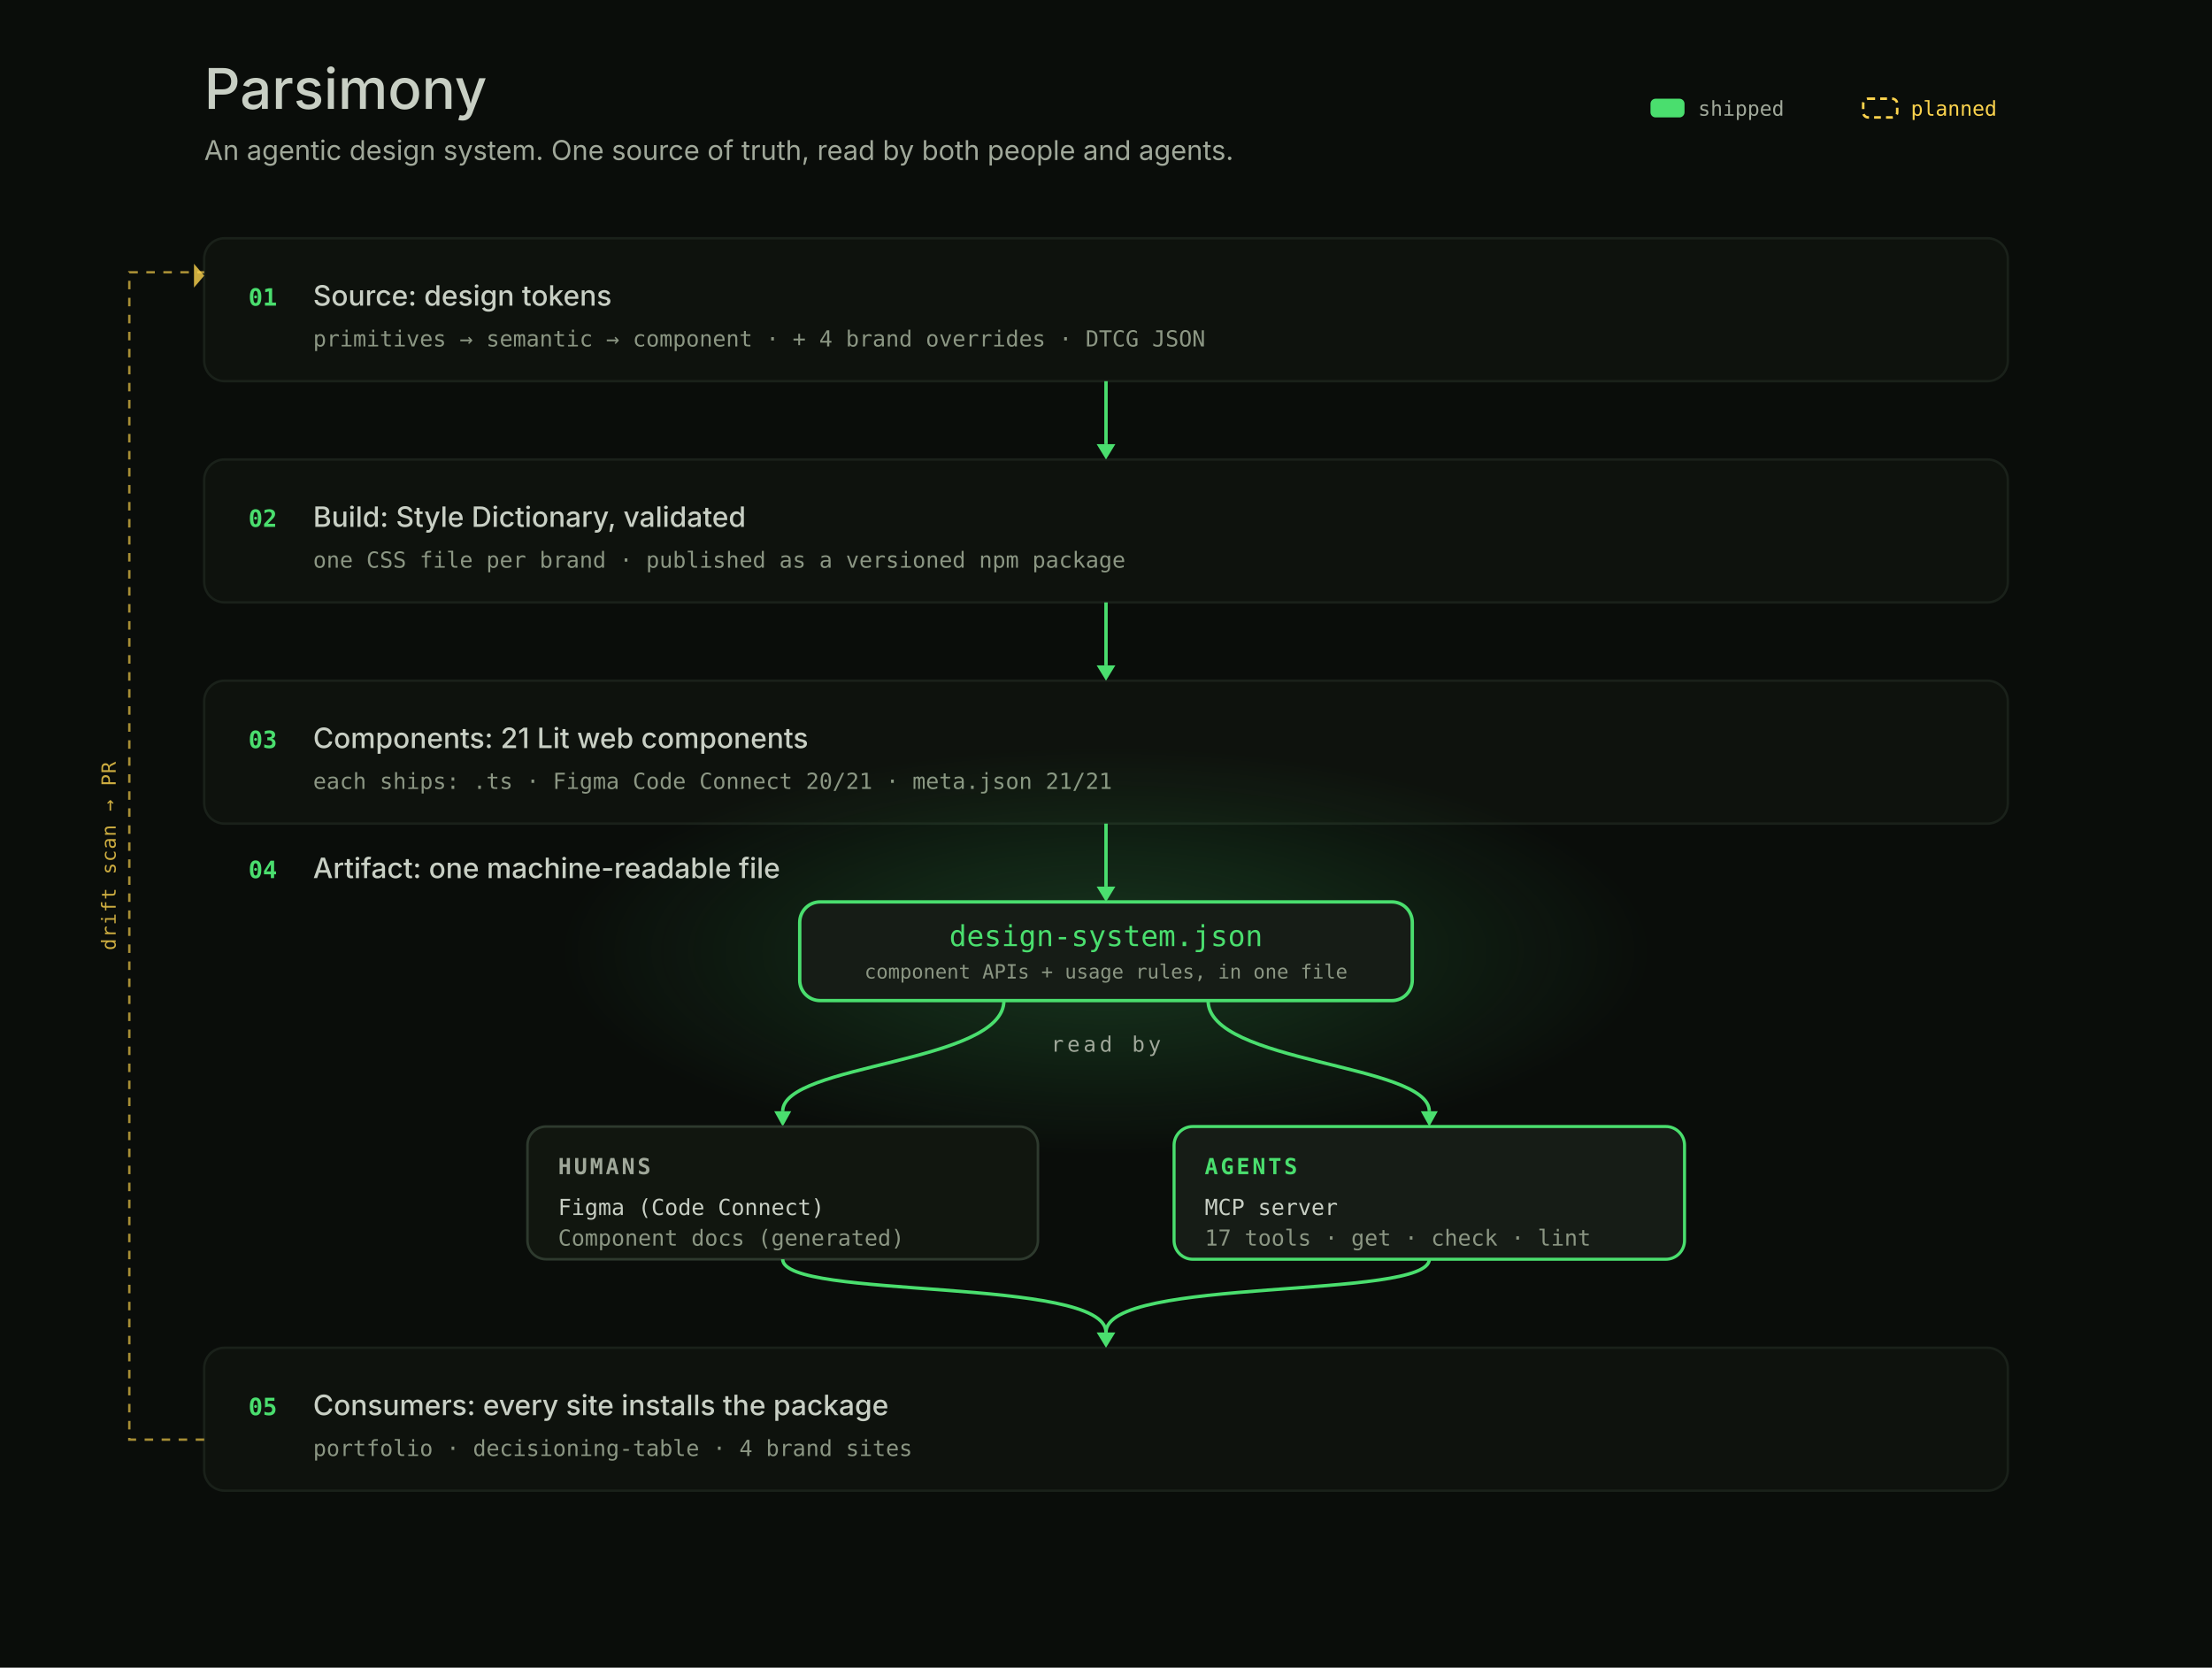
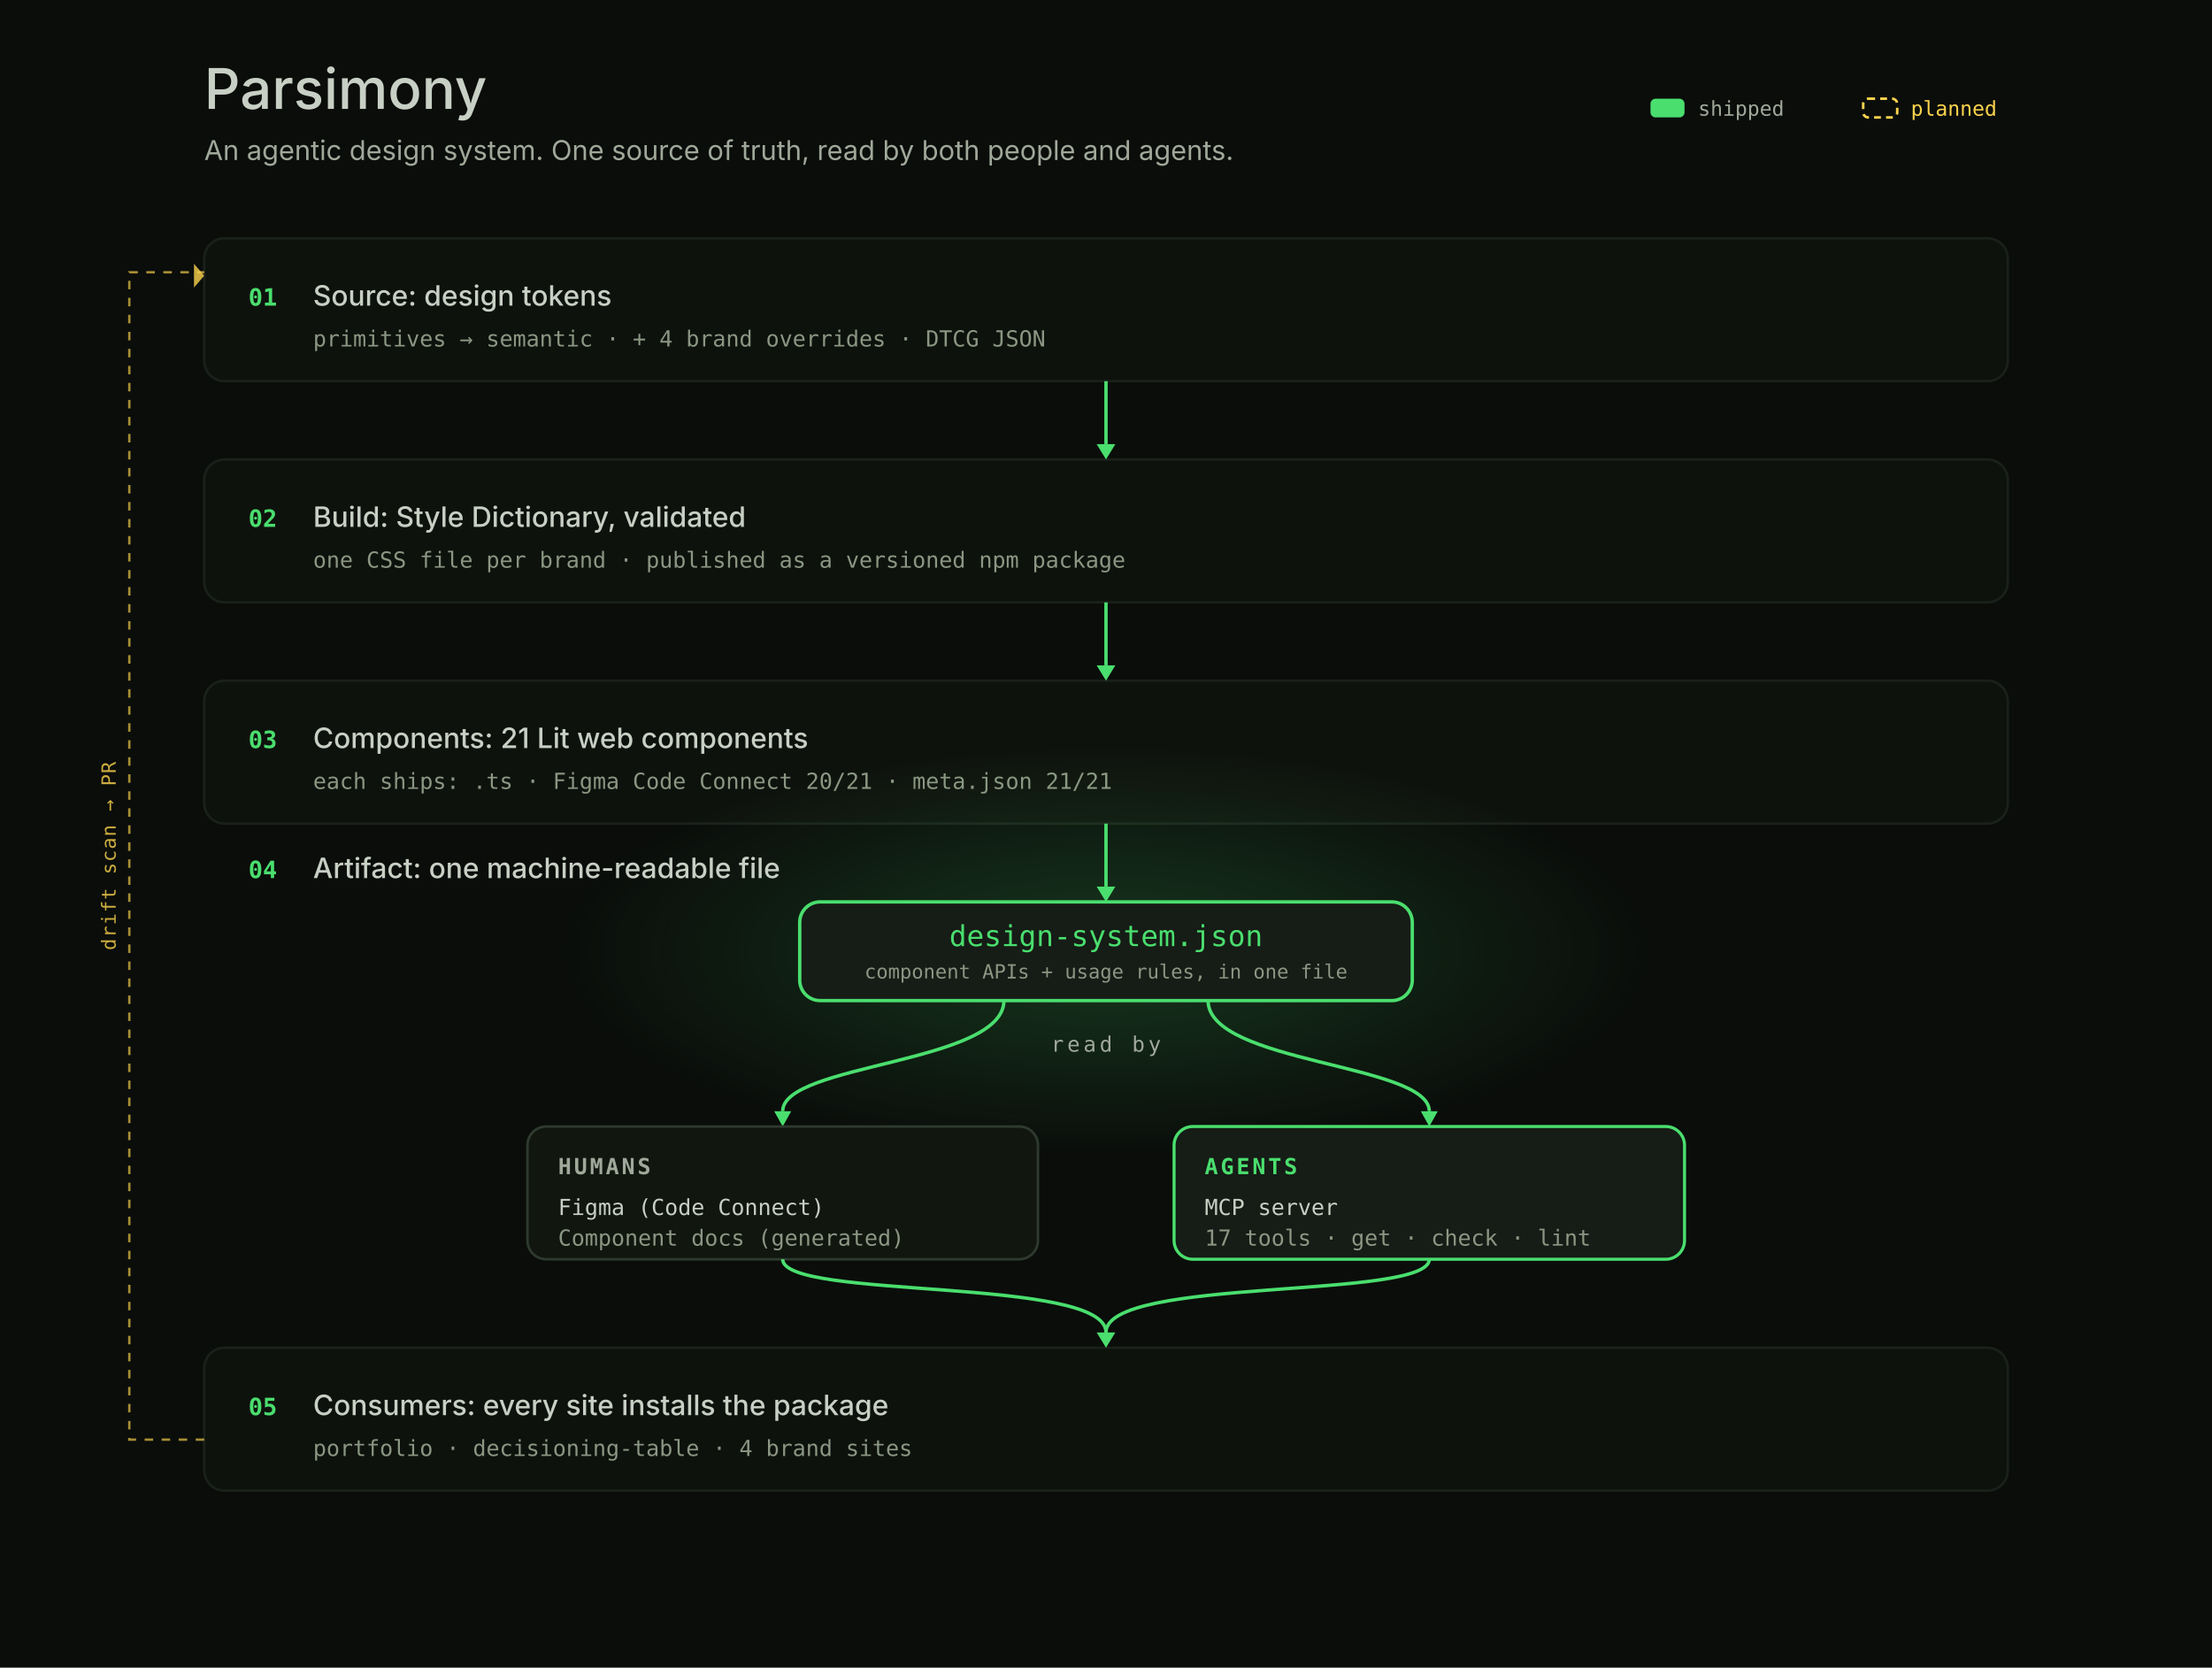
<svg xmlns="http://www.w3.org/2000/svg" width="1300" height="980" viewBox="0 0 1300 980" font-family="'Space Grotesk','Inter',system-ui,sans-serif">
  <defs>
    <radialGradient id="bloom" cx="50%" cy="50%" r="50%">
      <stop offset="0" stop-color="#4ADE6E" stop-opacity="0.20" />
      <stop offset="1" stop-color="#4ADE6E" stop-opacity="0" />
    </radialGradient>
  </defs>
  <rect width="1300" height="980" fill="#0A0D0A" />
  <text x="120" y="64" font-family="'Space Grotesk','Inter',system-ui,sans-serif" font-size="33" font-weight="500" fill="#C8CFC4" text-anchor="start" opacity="1.0">Parsimony</text>
  <text x="120" y="94" font-family="'Space Grotesk','Inter',system-ui,sans-serif" font-size="16" font-weight="400" fill="#A0A89A" text-anchor="start" opacity="1.0">An agentic design system. One source of truth, read by both people and agents.</text>
  <rect x="970" y="58" width="20" height="11" rx="3" fill="#4ADE6E" />
  <text x="998" y="68" font-family="'JetBrains Mono','SFMono-Regular',ui-monospace,Menlo,monospace" font-size="12" font-weight="400" fill="#A0A89A" text-anchor="start" opacity="1.0">shipped</text>
  <rect x="1095" y="58" width="20" height="11" rx="3" fill="none" stroke="#FCD34D" stroke-width="1.5" stroke-dasharray="4 3" />
  <text x="1123" y="68" font-family="'JetBrains Mono','SFMono-Regular',ui-monospace,Menlo,monospace" font-size="12" font-weight="400" fill="#FCD34D" text-anchor="start" opacity="1.0">planned</text>
  <rect x="120" y="140" width="1060" height="84" rx="12" fill="#0E120D" stroke="#1A211A" stroke-width="1.4" opacity="1.0" />
  <text x="146" y="179.6" font-family="'JetBrains Mono','SFMono-Regular',ui-monospace,Menlo,monospace" font-size="14" font-weight="600" fill="#4ADE6E" text-anchor="start" opacity="1.0">01</text>
  <text x="184" y="179.6" font-family="'Space Grotesk','Inter',system-ui,sans-serif" font-size="16.5" font-weight="500" fill="#C8CFC4" text-anchor="start" opacity="1.0">Source: design tokens</text>
-   <text x="184" y="203.6" font-family="'JetBrains Mono','SFMono-Regular',ui-monospace,Menlo,monospace" font-size="13" font-weight="400" fill="#8B9683" text-anchor="start" opacity="1.0">primitives → semantic → component   ·   + 4 brand overrides   ·   DTCG JSON</text>
+   <text x="184" y="203.6" font-family="'JetBrains Mono','SFMono-Regular',ui-monospace,Menlo,monospace" font-size="13" font-weight="400" fill="#8B9683" text-anchor="start" opacity="1.0">primitives → semantic   ·   + 4 brand overrides   ·   DTCG JSON</text>
  <rect x="120" y="270" width="1060" height="84" rx="12" fill="#0E120D" stroke="#1A211A" stroke-width="1.4" opacity="1.0" />
  <text x="146" y="309.6" font-family="'JetBrains Mono','SFMono-Regular',ui-monospace,Menlo,monospace" font-size="14" font-weight="600" fill="#4ADE6E" text-anchor="start" opacity="1.0">02</text>
  <text x="184" y="309.6" font-family="'Space Grotesk','Inter',system-ui,sans-serif" font-size="16.5" font-weight="500" fill="#C8CFC4" text-anchor="start" opacity="1.0">Build: Style Dictionary, validated</text>
  <text x="184" y="333.6" font-family="'JetBrains Mono','SFMono-Regular',ui-monospace,Menlo,monospace" font-size="13" font-weight="400" fill="#8B9683" text-anchor="start" opacity="1.0">one CSS file per brand   ·   published as a versioned npm package</text>
  <rect x="120" y="400" width="1060" height="84" rx="12" fill="#0E120D" stroke="#1A211A" stroke-width="1.4" opacity="1.0" />
  <text x="146" y="439.6" font-family="'JetBrains Mono','SFMono-Regular',ui-monospace,Menlo,monospace" font-size="14" font-weight="600" fill="#4ADE6E" text-anchor="start" opacity="1.0">03</text>
  <text x="184" y="439.6" font-family="'Space Grotesk','Inter',system-ui,sans-serif" font-size="16.5" font-weight="500" fill="#C8CFC4" text-anchor="start" opacity="1.0">Components: 21 Lit web components</text>
  <text x="184" y="463.6" font-family="'JetBrains Mono','SFMono-Regular',ui-monospace,Menlo,monospace" font-size="13" font-weight="400" fill="#8B9683" text-anchor="start" opacity="1.0">each ships:  .ts   ·   Figma Code Connect 20/21   ·   meta.json 21/21</text>
  <ellipse cx="650" cy="559.0" rx="320" ry="120" fill="url(#bloom)" />
  <text x="146" y="516" font-family="'JetBrains Mono','SFMono-Regular',ui-monospace,Menlo,monospace" font-size="14" font-weight="600" fill="#4ADE6E" text-anchor="start" opacity="1.0">04</text>
  <text x="184" y="516" font-family="'Space Grotesk','Inter',system-ui,sans-serif" font-size="16.5" font-weight="500" fill="#C8CFC4" text-anchor="start" opacity="1.0">Artifact: one machine-readable file</text>
  <rect x="470.0" y="530" width="360" height="58" rx="12" fill="#161C16" stroke="#4ADE6E" stroke-width="2" opacity="1.0" />
  <text x="650" y="556" font-family="'JetBrains Mono','SFMono-Regular',ui-monospace,Menlo,monospace" font-size="17" font-weight="500" fill="#4ADE6E" text-anchor="middle" opacity="1.0">design-system.json</text>
  <text x="650" y="575" font-family="'JetBrains Mono','SFMono-Regular',ui-monospace,Menlo,monospace" font-size="11.5" font-weight="400" fill="#8B9683" text-anchor="middle" opacity="1.0">component APIs + usage rules, in one file</text>
  <text x="650" y="618" font-family="'JetBrains Mono','SFMono-Regular',ui-monospace,Menlo,monospace" font-size="12.5" font-weight="400" fill="#A0A89A" text-anchor="middle" letter-spacing="2" opacity="1.0">read by</text>
  <path d="M590,588 C590,625.0 460.0,625.0 460.0,653" fill="none" stroke="#4ADE6E" stroke-width="2.0" />
  <path d="M455.0,653 L465.0,653 L460.0,662 Z" fill="#4ADE6E" />
  <path d="M710,588 C710,625.0 840.0,625.0 840.0,653" fill="none" stroke="#4ADE6E" stroke-width="2.0" />
  <path d="M835.0,653 L845.0,653 L840.0,662 Z" fill="#4ADE6E" />
  <rect x="310" y="662" width="300" height="78" rx="11" fill="#11160F" stroke="#2E3A2E" stroke-width="1.5" opacity="1.0" />
  <text x="328" y="690" font-family="'JetBrains Mono','SFMono-Regular',ui-monospace,Menlo,monospace" font-size="13" font-weight="600" fill="#A0A89A" text-anchor="start" letter-spacing="1.5" opacity="1.0">HUMANS</text>
  <text x="328" y="714" font-family="'JetBrains Mono','SFMono-Regular',ui-monospace,Menlo,monospace" font-size="13" font-weight="400" fill="#C8CFC4" text-anchor="start" opacity="1.0">Figma (Code Connect)</text>
  <text x="328" y="732" font-family="'JetBrains Mono','SFMono-Regular',ui-monospace,Menlo,monospace" font-size="13" font-weight="400" fill="#8B9683" text-anchor="start" opacity="1.0">Component docs (generated)</text>
  <rect x="690" y="662" width="300" height="78" rx="11" fill="#161C16" stroke="#4ADE6E" stroke-width="1.8" opacity="1.0" />
  <text x="708" y="690" font-family="'JetBrains Mono','SFMono-Regular',ui-monospace,Menlo,monospace" font-size="13" font-weight="600" fill="#4ADE6E" text-anchor="start" letter-spacing="1.5" opacity="1.0">AGENTS</text>
  <text x="708" y="714" font-family="'JetBrains Mono','SFMono-Regular',ui-monospace,Menlo,monospace" font-size="13" font-weight="400" fill="#C8CFC4" text-anchor="start" opacity="1.0">MCP server</text>
  <text x="708" y="732" font-family="'JetBrains Mono','SFMono-Regular',ui-monospace,Menlo,monospace" font-size="13" font-weight="400" fill="#8B9683" text-anchor="start" opacity="1.0">17 tools · get · check · lint</text>
  <rect x="120" y="792" width="1060" height="84" rx="12" fill="#0E120D" stroke="#1A211A" stroke-width="1.4" opacity="1.0" />
  <text x="146" y="831.6" font-family="'JetBrains Mono','SFMono-Regular',ui-monospace,Menlo,monospace" font-size="14" font-weight="600" fill="#4ADE6E" text-anchor="start" opacity="1.0">05</text>
  <text x="184" y="831.6" font-family="'Space Grotesk','Inter',system-ui,sans-serif" font-size="16.5" font-weight="500" fill="#C8CFC4" text-anchor="start" opacity="1.0">Consumers: every site installs the package</text>
  <text x="184" y="855.6" font-family="'JetBrains Mono','SFMono-Regular',ui-monospace,Menlo,monospace" font-size="13" font-weight="400" fill="#8B9683" text-anchor="start" opacity="1.0">portfolio · decisioning-table · 4 brand sites</text>
  <line x1="650" y1="224" x2="650" y2="261" stroke="#4ADE6E" stroke-width="2.0" />
  <path d="M644.5,261 L655.5,261 L650,270 Z" fill="#4ADE6E" />
  <line x1="650" y1="354" x2="650" y2="391" stroke="#4ADE6E" stroke-width="2.0" />
  <path d="M644.5,391 L655.5,391 L650,400 Z" fill="#4ADE6E" />
  <line x1="650" y1="484" x2="650" y2="521" stroke="#4ADE6E" stroke-width="2.0" />
  <path d="M644.5,521 L655.5,521 L650,530 Z" fill="#4ADE6E" />
  <path d="M460.0,740 C460.0,764 650,750 650,783" fill="none" stroke="#4ADE6E" stroke-width="2" />
  <path d="M840.0,740 C840.0,764 650,750 650,783" fill="none" stroke="#4ADE6E" stroke-width="2" />
  <path d="M644.5,783 L655.5,783 L650,792 Z" fill="#4ADE6E" />
  <path d="M120,846 H76 V160 H120" fill="none" stroke="#FCD34D" stroke-width="1.4" stroke-dasharray="5 5" opacity="0.65" />
  <path d="M114,155 L120,162 L114,169 Z" fill="#FCD34D" opacity="0.8" />
  <text transform="rotate(-90 68 503.0)" x="68" y="503.0" font-family="'JetBrains Mono','SFMono-Regular',ui-monospace,Menlo,monospace" font-size="11.5" font-weight="400" fill="#FCD34D" text-anchor="middle" letter-spacing="0.5" opacity="0.8">drift scan → PR</text>
</svg>
